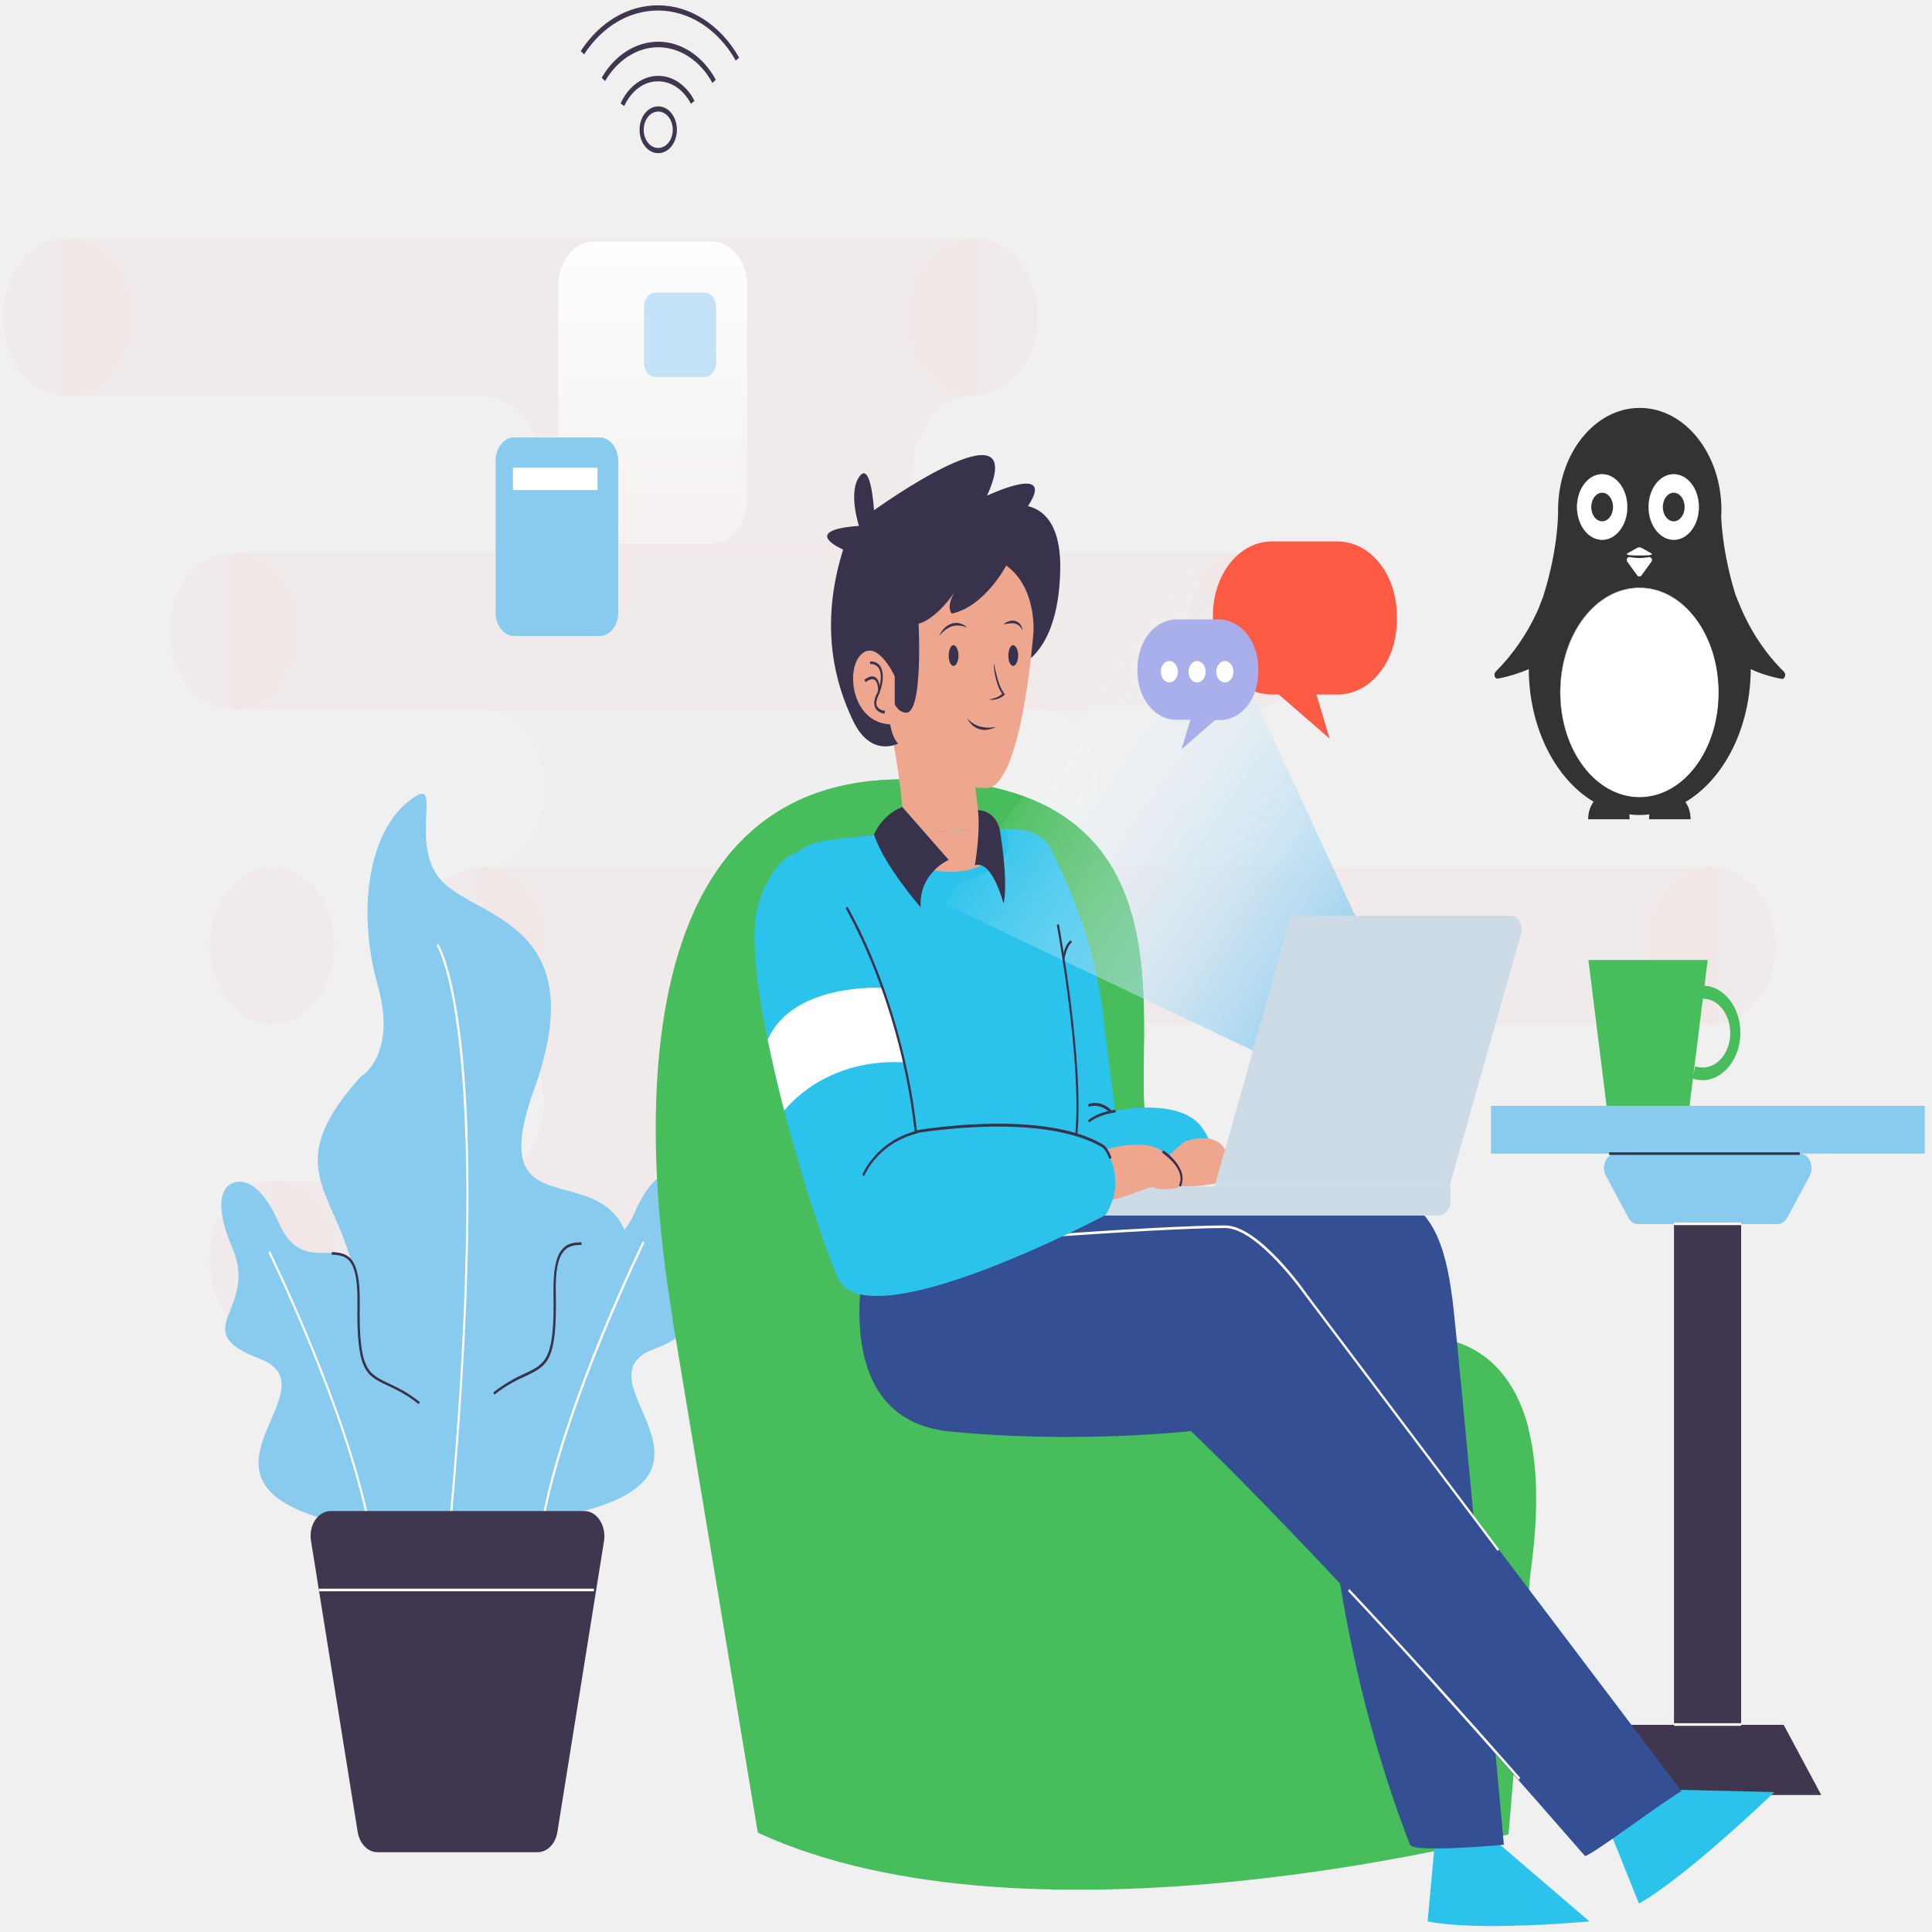
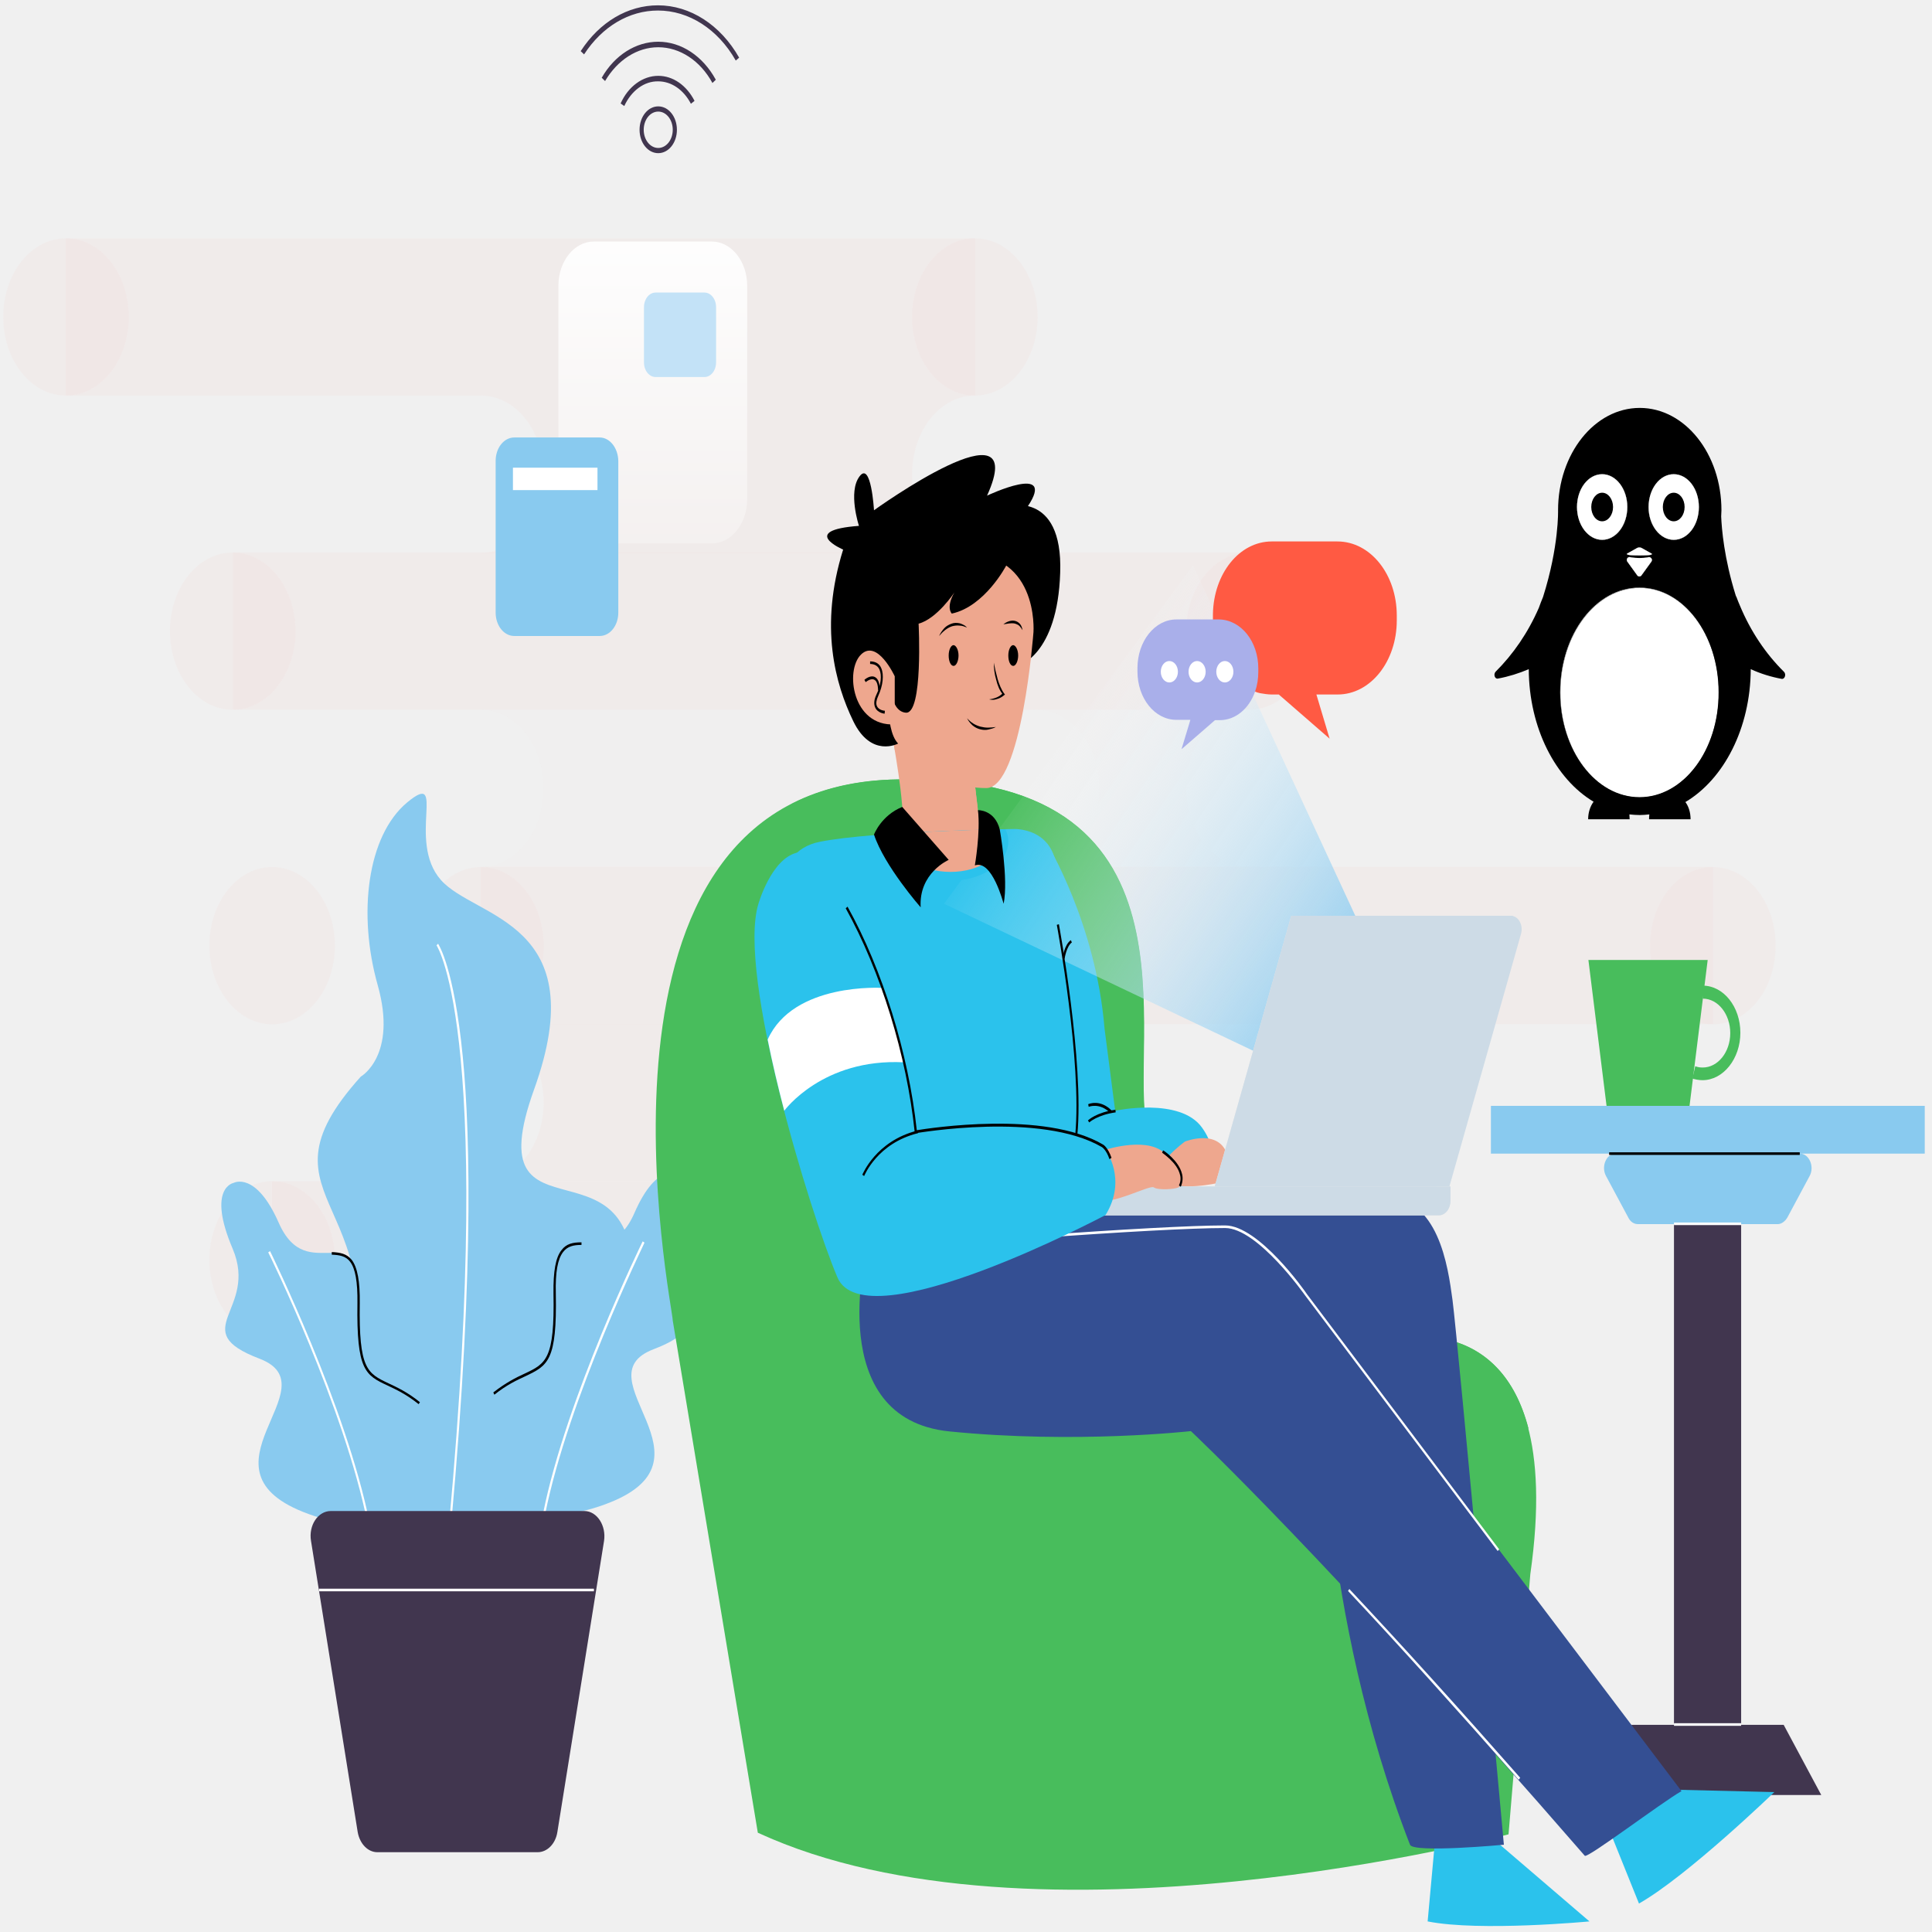
<svg xmlns="http://www.w3.org/2000/svg" width="301" height="301" viewBox="0 0 301 301" fill="none">
  <g clip-path="url(#clip0_2573_68324)">
    <g opacity="0.26">
      <path opacity="0.26" d="M10.251 61.641H151.896V37.14H10.251V61.641Z" fill="#F3A39B" />
      <path opacity="0.26" d="M142.104 49.379C142.104 42.595 146.468 37.128 151.881 37.128C157.295 37.128 161.659 42.595 161.659 49.379C161.659 56.162 157.295 61.629 151.881 61.629C146.468 61.629 142.104 56.162 142.104 49.379Z" fill="#F3A39B" />
      <path opacity="0.26" d="M84.695 73.879C84.695 67.096 80.332 61.629 74.918 61.629H151.882C146.468 61.629 142.105 67.096 142.105 73.879C142.105 80.663 146.468 86.13 151.882 86.13H74.918C80.291 86.13 84.695 80.612 84.695 73.879Z" fill="#F3A39B" />
      <path opacity="0.26" d="M36.274 110.573H194.605V86.071H36.274V110.573Z" fill="#F3A39B" />
      <path opacity="0.26" d="M184.809 98.329C184.809 91.546 189.173 86.079 194.586 86.079C200 86.079 204.363 91.546 204.363 98.329C204.363 105.113 200 110.58 194.586 110.58C189.173 110.58 184.809 105.113 184.809 98.329Z" fill="#F3A39B" />
      <path opacity="0.26" d="M26.479 98.329C26.479 91.546 30.842 86.079 36.255 86.079C41.669 86.079 46.032 91.546 46.032 98.329C46.032 105.113 41.669 110.58 36.255 110.58C30.842 110.58 26.479 105.113 26.479 98.329Z" fill="#F3A39B" />
      <path opacity="0.26" d="M74.917 159.553H266.862V135.053H74.917V159.553Z" fill="#F3A39B" />
      <path opacity="0.26" d="M257.085 147.333C257.085 140.55 261.449 135.082 266.862 135.082C272.276 135.082 276.639 140.55 276.639 147.333C276.639 154.117 272.276 159.583 266.862 159.583C261.449 159.583 257.085 154.066 257.085 147.333Z" fill="#F3A39B" />
      <path opacity="0.26" d="M65.141 147.333C65.141 140.55 69.504 135.082 74.918 135.082C80.332 135.082 84.695 140.55 84.695 147.333C84.695 154.117 80.332 159.583 74.918 159.583C69.504 159.583 65.141 154.066 65.141 147.333Z" fill="#F3A39B" />
      <path opacity="0.26" d="M32.619 147.333C32.619 140.55 36.983 135.082 42.396 135.082C47.81 135.082 52.173 140.55 52.173 147.333C52.173 154.117 47.81 159.583 42.396 159.583C36.983 159.583 32.619 154.066 32.619 147.333Z" fill="#F3A39B" />
      <g opacity="0.26">
        <path opacity="0.26" d="M171.275 122.83C171.275 116.047 166.911 110.58 161.498 110.58H194.586C189.173 110.58 184.809 116.047 184.809 122.83C184.809 129.614 189.173 135.081 194.586 135.081H161.498C166.871 135.081 171.275 129.614 171.275 122.83Z" fill="#F3A39B" />
        <path opacity="0.26" d="M84.695 122.83C84.695 116.047 80.332 110.58 74.918 110.58H161.497C156.084 110.58 151.72 116.047 151.72 122.83C151.72 129.614 156.084 135.081 161.497 135.081H74.918C80.291 135.081 84.695 129.614 84.695 122.83Z" fill="#F3A39B" />
      </g>
      <path opacity="0.26" d="M84.695 171.784C84.695 165.001 80.332 159.533 74.918 159.533H171.274C165.861 159.533 161.497 165.001 161.497 171.784C161.497 178.568 165.861 184.035 171.274 184.035H74.918C80.291 184.035 84.695 178.568 84.695 171.784Z" fill="#F3A39B" />
      <path opacity="0.26" d="M42.378 208.534H171.257V184.033H42.378V208.534Z" fill="#F3A39B" />
      <path opacity="0.26" d="M161.498 196.284C161.498 189.501 165.861 184.033 171.275 184.033C176.688 184.033 181.052 189.501 181.052 196.284C181.052 203.068 176.688 208.535 171.275 208.535C165.861 208.535 161.498 203.068 161.498 196.284Z" fill="#F3A39B" />
      <path opacity="0.26" d="M32.619 196.284C32.619 189.501 36.983 184.033 42.396 184.033C47.81 184.033 52.173 189.501 52.173 196.284C52.173 203.068 47.81 208.535 42.396 208.535C36.983 208.535 32.619 203.068 32.619 196.284Z" fill="#F3A39B" />
      <path opacity="0.26" d="M0.5 49.379C0.5 42.595 4.863 37.128 10.277 37.128C15.691 37.128 20.054 42.595 20.054 49.379C20.054 56.162 15.691 61.629 10.277 61.629C4.863 61.629 0.5 56.162 0.5 49.379Z" fill="#F3A39B" />
    </g>
    <path d="M92.491 84.661H110.914C113.944 84.661 116.409 81.573 116.409 77.776V44.517C116.409 40.721 113.944 37.633 110.914 37.633H92.491C89.462 37.633 86.997 40.721 86.997 44.517V77.725C86.997 81.573 89.462 84.661 92.491 84.661Z" fill="url(#paint0_linear_2573_68324)" />
    <path d="M93.421 68.157H80.13C78.513 68.157 77.221 69.777 77.221 71.802V95.442C77.221 97.467 78.513 99.087 80.13 99.087H93.421C95.037 99.087 96.33 97.467 96.33 95.442V71.802C96.29 69.777 94.997 68.157 93.421 68.157Z" fill="#89CAEF" />
    <path d="M79.914 76.357H93.085V72.864H79.914V76.357Z" fill="white" />
    <path d="M102.148 58.741H109.744C110.754 58.741 111.562 57.728 111.562 56.463V47.857C111.562 46.592 110.754 45.579 109.744 45.579H102.148C101.138 45.579 100.33 46.592 100.33 47.857V56.463C100.33 57.728 101.138 58.741 102.148 58.741Z" fill="#C3E2F7" />
    <path d="M102.551 23.863C100.935 23.863 99.642 22.243 99.642 20.218C99.642 18.193 100.935 16.573 102.551 16.573C104.167 16.573 105.46 18.193 105.46 20.218C105.46 22.243 104.167 23.863 102.551 23.863ZM102.551 17.383C101.299 17.383 100.289 18.649 100.289 20.218C100.289 21.787 101.299 23.053 102.551 23.053C103.803 23.053 104.813 21.787 104.813 20.218C104.813 18.649 103.803 17.383 102.551 17.383Z" fill="#41364F" />
    <path d="M97.259 16.522L96.693 16.117C97.865 13.485 100.127 11.815 102.551 11.815C104.854 11.815 106.955 13.283 108.207 15.712L107.642 16.168C106.511 13.991 104.612 12.675 102.551 12.675C100.369 12.624 98.35 14.143 97.259 16.522Z" fill="#41364F" />
    <path d="M110.995 12.929C109.096 9.436 105.905 7.361 102.552 7.361C99.279 7.361 96.209 9.335 94.269 12.625L93.744 12.119C95.764 8.576 99.077 6.5 102.552 6.5C106.147 6.5 109.5 8.727 111.52 12.423L110.995 12.929Z" fill="#41364F" />
    <path d="M114.631 9.436C111.843 4.526 107.318 1.64 102.51 1.64C98.026 1.64 93.824 4.121 90.996 8.474L90.471 7.968C93.421 3.412 97.824 0.83 102.51 0.83C107.52 0.83 112.247 3.867 115.156 8.98L114.631 9.436Z" fill="#41364F" />
    <path d="M56.213 167.732C56.213 167.732 61.95 164.493 58.839 153.457C55.728 142.421 57.182 130.222 63.444 125.008C69.747 119.793 63.323 131.031 68.697 137.106C74.07 143.18 92.655 143.535 83.2 169.757C73.747 196.03 101.421 174.364 98.31 202.965C95.2 231.517 87.968 245.286 73.343 245.336C58.718 245.336 47.89 237.895 53.183 220.481C63.647 186.362 38.073 187.88 56.213 167.732Z" fill="#89CAEF" />
    <path d="M69.545 245.286L69.222 245.235C77.544 162.012 68.131 147.433 68.01 147.281L68.252 147.028C68.333 147.18 70.716 150.673 72.09 164.543C73.343 177.3 73.908 201.65 69.545 245.286Z" fill="white" />
    <path d="M36.416 184.286C36.416 184.286 32.174 184.995 36.254 194.563C40.294 204.131 28.861 207.269 40.416 211.673C51.97 216.078 29.265 229.036 48.051 235.87C66.838 242.756 72.211 224.025 65.303 218.557C58.394 213.091 55.606 217.444 55.849 202.966C56.091 188.488 47.971 200.891 43.405 190.463C39.85 182.414 36.416 184.286 36.416 184.286Z" fill="#89CAEF" />
-     <path d="M65.222 218.761C63.323 217.242 61.707 216.483 60.414 215.875C56.94 214.255 55.526 213.547 55.687 203.018C55.728 199.727 55.364 197.651 54.556 196.588C53.869 195.677 52.9 195.525 51.688 195.475V195.069C52.98 195.121 54.031 195.323 54.798 196.285C55.687 197.449 56.091 199.626 56.051 203.018C55.889 213.294 57.222 213.951 60.535 215.521C61.828 216.129 63.485 216.888 65.424 218.457L65.222 218.761Z" fill="#38324C" />
+     <path d="M65.222 218.761C63.323 217.242 61.707 216.483 60.414 215.875C56.94 214.255 55.526 213.547 55.687 203.018C55.728 199.727 55.364 197.651 54.556 196.588C53.869 195.677 52.9 195.525 51.688 195.475V195.069C52.98 195.121 54.031 195.323 54.798 196.285C55.687 197.449 56.091 199.626 56.051 203.018C55.889 213.294 57.222 213.951 60.535 215.521C61.828 216.129 63.485 216.888 65.424 218.457L65.222 218.761Z" fill="black" />
    <path d="M57.262 237.338C53.667 219.266 41.91 195.321 41.789 195.119L42.072 194.917C42.193 195.17 53.95 219.114 57.586 237.288L57.262 237.338Z" fill="white" />
    <path d="M105.825 182.82C105.825 182.82 110.066 183.528 105.986 193.095C101.946 202.664 113.379 205.802 101.825 210.206C90.27 214.61 112.975 227.569 94.189 234.403C75.403 241.288 70.03 222.558 76.938 217.091C83.847 211.624 86.635 215.977 86.392 201.499C86.15 187.021 94.27 199.424 98.835 188.996C102.35 180.896 105.825 182.82 105.825 182.82Z" fill="#89CAEF" />
-     <path d="M77.019 217.291L76.857 216.938C78.797 215.419 80.412 214.608 81.746 214.001C85.058 212.432 86.432 211.774 86.23 201.497C86.19 198.106 86.553 195.929 87.482 194.765C88.25 193.753 89.26 193.55 90.594 193.55V193.955C89.381 193.955 88.412 194.157 87.725 195.069C86.876 196.182 86.513 198.207 86.594 201.497C86.796 212.078 85.341 212.736 81.867 214.406C80.534 215.014 78.918 215.773 77.019 217.291Z" fill="#38324C" />
+     <path d="M77.019 217.291L76.857 216.938C78.797 215.419 80.412 214.608 81.746 214.001C85.058 212.432 86.432 211.774 86.23 201.497C86.19 198.106 86.553 195.929 87.482 194.765C88.25 193.753 89.26 193.55 90.594 193.55V193.955C89.381 193.955 88.412 194.157 87.725 195.069C86.876 196.182 86.513 198.207 86.594 201.497C86.796 212.078 85.341 212.736 81.867 214.406C80.534 215.014 78.918 215.773 77.019 217.291Z" fill="black" />
    <path d="M84.937 235.871L84.614 235.77C88.25 217.647 100.007 193.652 100.128 193.399L100.41 193.602C100.33 193.855 88.573 217.799 84.937 235.871Z" fill="white" />
    <path d="M83.766 288.568H58.798C57.303 288.568 56.051 287.252 55.728 285.429L48.455 240.072C48.051 237.642 49.546 235.415 51.526 235.415H91.038C93.018 235.415 94.472 237.693 94.108 240.072L86.836 285.429C86.554 287.252 85.261 288.568 83.766 288.568Z" fill="#41364F" />
    <path d="M92.532 247.514H49.707V247.919H92.532V247.514Z" fill="white" />
    <path d="M299.87 172.29H232.279V179.731H299.87V172.29Z" fill="#89CAEF" />
    <path d="M276.961 190.716H255.185C254.579 190.716 254.014 190.361 253.69 189.703L250.216 183.223C249.408 181.755 250.256 179.73 251.711 179.73H280.436C281.85 179.73 282.739 181.755 281.931 183.223L278.456 189.703C278.092 190.31 277.527 190.716 276.961 190.716Z" fill="#89CAEF" />
    <path d="M277.891 268.725H254.216L248.358 279.659H283.749L277.891 268.725Z" fill="#41364F" />
    <path d="M271.265 190.715H260.802V268.724H271.265V190.715Z" fill="#41364F" />
    <path d="M271.265 190.463H260.802V190.867H271.265V190.463Z" fill="white" />
-     <path d="M280.396 179.527H250.701V179.933H280.396V179.527Z" fill="#38324C" />
+     <path d="M280.396 179.527H250.701V179.933H280.396V179.527Z" fill="black" />
    <path d="M271.265 268.472H260.802V268.877H271.265V268.472Z" fill="white" />
    <path d="M247.468 149.56L250.296 172.289H263.225L266.053 149.56H247.468Z" fill="#48BD5C" />
    <path d="M265.246 168.29C264.72 168.29 264.155 168.188 263.67 168.037L264.115 166.113C264.478 166.265 264.882 166.316 265.286 166.316C267.629 166.316 269.569 163.936 269.569 160.949C269.569 158.014 267.67 155.584 265.286 155.584V153.559C268.518 153.559 271.144 156.85 271.144 160.899C271.144 164.949 268.478 168.29 265.246 168.29Z" fill="#48BD5C" />
    <path d="M104.814 205.75C104.895 203.877 87.967 123.439 138.63 121.464C189.292 119.49 175.435 162.519 178.748 176.237C182.061 189.956 183.717 206.813 219.674 208.433C219.674 208.433 244.318 203.928 238.42 245.235L235.026 285.783C235.026 285.783 161.052 305.375 118.066 285.531L104.814 205.75Z" fill="#48BD5C" />
    <path d="M219.714 208.433C183.757 206.813 182.101 189.905 178.788 176.237C175.475 162.519 189.333 119.49 138.67 121.464C132.731 121.717 127.762 123.034 123.519 125.16C118.591 131.689 113.662 140.954 114.227 152.647C115.358 175.63 118.55 191.778 123.196 203.421C128.368 216.33 137.498 230.15 165.132 227.517C185.979 225.543 221.774 223.467 238.136 222.557C233.814 205.902 219.714 208.433 219.714 208.433Z" fill="#48BD5C" />
    <path d="M233.694 287.403L247.632 299.35C247.632 299.35 230.543 300.97 222.423 299.35L223.513 287.403H233.694Z" fill="#2BC2EC" />
    <path d="M259.55 278.797L276.437 279.202C276.437 279.202 262.862 292.313 255.348 296.565L251.025 285.833L259.55 278.797Z" fill="#2BC2EC" />
    <path d="M165.699 188.539C165.699 188.539 206.908 186.21 215.513 186.362C224.118 186.514 225.573 197.195 226.3 202.561C227.148 209.041 234.3 287.404 234.3 287.404C234.3 287.404 220.159 288.72 219.674 287.404C205.373 250.551 206.059 215.621 206.059 215.621C206.059 215.621 170.143 221.19 161.012 215.773C151.882 210.357 149.66 194.158 149.66 194.158C149.66 194.158 159.113 189.754 165.699 188.539Z" fill="#344F93" />
    <path d="M163.114 131.385C163.114 131.385 170.749 143.889 172.083 160.239L173.739 173.047C173.739 173.047 183.839 170.87 187.273 175.68C190.707 180.489 188.283 184.842 183.556 184.943L166.144 188.386L163.114 131.385Z" fill="#2BC2EC" />
-     <path d="M156.568 78.941C156.811 78.839 165.619 76.258 165.174 89.216C164.77 102.176 158.588 103.745 158.588 103.745L151.841 84.408L156.568 78.941Z" fill="#38324C" />
+     <path d="M156.568 78.941C156.811 78.839 165.619 76.258 165.174 89.216C164.77 102.176 158.588 103.745 158.588 103.745L151.841 84.408L156.568 78.941Z" fill="black" />
    <path d="M139.115 114.831C138.954 114.983 141.014 124.551 140.65 130.017C140.65 130.017 153.296 129.613 152.972 129.562C152.608 129.461 151.437 118.122 151.437 118.122C151.437 118.122 142.226 111.642 139.115 114.831Z" fill="#EEA78E" />
    <path d="M139.116 114.834C139.075 114.884 139.237 115.744 139.439 117.061C141.661 120.048 146.186 124.857 152.286 125.666C151.882 122.376 151.438 118.174 151.438 118.174C151.438 118.174 142.227 111.644 139.116 114.834Z" fill="#EEA78E" />
    <path d="M161.012 98.482C161.012 98.482 159.195 122.78 153.659 122.78C145.539 122.78 139.519 116.656 137.903 112.606C137.903 112.606 132.166 87.649 148.892 86.333C161.982 85.32 161.012 98.482 161.012 98.482Z" fill="#EEA78E" />
-     <path d="M156.771 88.104C156.771 88.104 153.458 94.482 148.287 95.596C148.287 95.596 147.317 94.684 148.69 92.306C148.69 92.306 145.984 96.405 143.115 97.165C143.115 97.165 143.842 111.238 141.136 111.035C138.428 110.833 138.59 105.264 138.59 105.264C138.59 105.264 137.621 113.465 139.923 115.844C139.923 115.844 135.722 118.123 132.934 112.352C130.146 106.581 127.601 97.621 131.359 85.623C131.359 85.623 124.369 82.636 133.823 81.928C133.823 81.928 132.085 76.663 133.904 74.233C135.722 71.753 136.166 79.498 136.166 79.498C136.166 79.498 160.77 61.78 153.781 77.22C153.781 77.22 164.689 72.056 160.124 78.89L156.771 88.104Z" fill="#38324C" />
+     <path d="M156.771 88.104C156.771 88.104 153.458 94.482 148.287 95.596C148.287 95.596 147.317 94.684 148.69 92.306C148.69 92.306 145.984 96.405 143.115 97.165C143.115 97.165 143.842 111.238 141.136 111.035C138.428 110.833 138.59 105.264 138.59 105.264C138.59 105.264 137.621 113.465 139.923 115.844C139.923 115.844 135.722 118.123 132.934 112.352C130.146 106.581 127.601 97.621 131.359 85.623C131.359 85.623 124.369 82.636 133.823 81.928C133.823 81.928 132.085 76.663 133.904 74.233C135.722 71.753 136.166 79.498 136.166 79.498C136.166 79.498 160.77 61.78 153.781 77.22C153.781 77.22 164.689 72.056 160.124 78.89L156.771 88.104Z" fill="black" />
    <path d="M139.398 105.366C139.398 105.366 136.691 99.493 134.146 101.973C131.601 104.454 132.812 113.212 139.398 112.857V105.366Z" fill="#EEA78E" />
-     <path d="M146.306 99.089C146.508 98.633 146.791 98.228 147.114 97.873C147.438 97.52 147.841 97.317 148.245 97.165C148.649 97.013 149.094 97.013 149.538 97.114C149.74 97.165 149.942 97.266 150.144 97.367C150.346 97.468 150.508 97.621 150.669 97.772C150.265 97.621 149.902 97.468 149.498 97.468C149.094 97.418 148.73 97.468 148.326 97.57C147.559 97.823 146.912 98.38 146.306 99.089Z" fill="#38324C" />
-     <path d="M156.326 97.267C156.568 97.064 156.851 96.912 157.133 96.811C157.416 96.71 157.74 96.66 158.022 96.71C158.346 96.761 158.629 96.912 158.871 97.166C159.113 97.419 159.235 97.773 159.315 98.178C159.113 97.874 158.952 97.621 158.709 97.419C158.467 97.267 158.225 97.166 157.942 97.115C157.497 97.064 156.932 97.166 156.326 97.267Z" fill="#38324C" />
-     <path d="M149.336 102.127C149.336 102.988 148.973 103.747 148.569 103.747C148.125 103.747 147.801 103.038 147.801 102.127C147.801 101.216 148.165 100.507 148.569 100.507C148.973 100.557 149.336 101.267 149.336 102.127Z" fill="#38324C" />
-     <path d="M158.628 102.127C158.628 102.988 158.264 103.747 157.86 103.747C157.416 103.747 157.093 103.038 157.093 102.127C157.093 101.216 157.457 100.507 157.86 100.507C158.264 100.557 158.628 101.267 158.628 102.127Z" fill="#38324C" />
-     <path d="M154.832 103.24C154.993 104.101 155.195 104.962 155.437 105.822C155.679 106.632 156.003 107.442 156.447 108.049L156.568 108.202L156.447 108.303C156.084 108.607 155.72 108.809 155.316 108.91C154.912 109.062 154.508 109.062 154.104 108.961C154.508 108.91 154.912 108.809 155.276 108.657C155.639 108.505 156.003 108.252 156.286 107.948V108.252C155.72 107.594 155.397 106.733 155.195 105.873C154.953 105.063 154.832 104.152 154.832 103.24Z" fill="#38324C" />
-     <path d="M150.67 111.896C151.276 112.605 152.003 113.01 152.771 113.212C153.175 113.313 153.538 113.364 153.942 113.364C154.346 113.364 154.75 113.313 155.154 113.263C154.953 113.364 154.75 113.466 154.548 113.516C154.346 113.567 154.144 113.617 153.942 113.668C153.538 113.769 153.094 113.718 152.69 113.617C152.286 113.516 151.882 113.313 151.518 113.01C151.195 112.706 150.872 112.352 150.67 111.896Z" fill="#38324C" />
+     <path d="M146.306 99.089C146.508 98.633 146.791 98.228 147.114 97.873C147.438 97.52 147.841 97.317 148.245 97.165C148.649 97.013 149.094 97.013 149.538 97.114C149.74 97.165 149.942 97.266 150.144 97.367C150.346 97.468 150.508 97.621 150.669 97.772C150.265 97.621 149.902 97.468 149.498 97.468C149.094 97.418 148.73 97.468 148.326 97.57C147.559 97.823 146.912 98.38 146.306 99.089Z" fill="black" />
+     <path d="M156.326 97.267C156.568 97.064 156.851 96.912 157.133 96.811C157.416 96.71 157.74 96.66 158.022 96.71C158.346 96.761 158.629 96.912 158.871 97.166C159.113 97.419 159.235 97.773 159.315 98.178C159.113 97.874 158.952 97.621 158.709 97.419C158.467 97.267 158.225 97.166 157.942 97.115C157.497 97.064 156.932 97.166 156.326 97.267Z" fill="black" />
+     <path d="M149.336 102.127C149.336 102.988 148.973 103.747 148.569 103.747C148.125 103.747 147.801 103.038 147.801 102.127C147.801 101.216 148.165 100.507 148.569 100.507C148.973 100.557 149.336 101.267 149.336 102.127Z" fill="black" />
+     <path d="M158.628 102.127C158.628 102.988 158.264 103.747 157.86 103.747C157.416 103.747 157.093 103.038 157.093 102.127C157.093 101.216 157.457 100.507 157.86 100.507C158.264 100.557 158.628 101.267 158.628 102.127Z" fill="black" />
+     <path d="M154.832 103.24C154.993 104.101 155.195 104.962 155.437 105.822C155.679 106.632 156.003 107.442 156.447 108.049L156.568 108.202L156.447 108.303C156.084 108.607 155.72 108.809 155.316 108.91C154.912 109.062 154.508 109.062 154.104 108.961C154.508 108.91 154.912 108.809 155.276 108.657C155.639 108.505 156.003 108.252 156.286 107.948V108.252C155.72 107.594 155.397 106.733 155.195 105.873C154.953 105.063 154.832 104.152 154.832 103.24Z" fill="black" />
+     <path d="M150.67 111.896C151.276 112.605 152.003 113.01 152.771 113.212C153.175 113.313 153.538 113.364 153.942 113.364C154.346 113.364 154.75 113.313 155.154 113.263C154.953 113.364 154.75 113.466 154.548 113.516C154.346 113.567 154.144 113.617 153.942 113.668C153.538 113.769 153.094 113.718 152.69 113.617C152.286 113.516 151.882 113.313 151.518 113.01C151.195 112.706 150.872 112.352 150.67 111.896Z" fill="black" />
    <path d="M121.905 143.889C121.905 143.889 119.279 132.752 127.803 131.132C136.328 129.462 157.861 129.158 157.861 129.158C157.861 129.158 164.689 128.753 164.689 136.498C164.689 144.244 166.184 188.386 166.184 188.386C166.184 188.386 150.71 196.991 134.994 194.258L121.905 143.889Z" fill="#2BC2EC" />
    <path d="M135.035 194.764C135.035 194.764 128.207 221.037 147.923 223.011C167.638 224.986 185.536 222.961 185.536 222.961C185.536 222.961 206.423 242.501 246.905 289.124C247.309 289.58 258.864 280.822 261.974 279.05L203.514 201.751C203.514 201.751 196.121 191.119 190.869 191.119C184.93 191.119 172.648 189.601 161.457 190.411C147.519 191.423 135.035 194.764 135.035 194.764Z" fill="#344F93" />
    <path d="M233.33 241.642L203.392 201.903C203.312 201.802 195.959 191.323 190.868 191.323C185.697 191.323 174.707 191.93 161.456 192.892V192.487C174.707 191.525 185.737 190.918 190.868 190.918C196.12 190.918 203.352 201.194 203.635 201.649L233.572 241.388L233.33 241.642Z" fill="white" />
    <path d="M236.602 277.278C227.068 266.446 218.139 256.524 210.019 247.867L210.22 247.563C218.341 256.219 227.31 266.141 236.845 276.975L236.602 277.278Z" fill="white" />
    <path d="M136.449 184.033L135.843 183.779C135.924 183.526 137.58 177.35 142.63 175.933L142.792 176.743C138.065 178.06 136.489 183.982 136.449 184.033Z" fill="black" />
    <path d="M184.607 177.856C184.607 177.856 178.789 182.058 181.173 183.88C183.557 185.753 189.859 184.285 189.859 184.285C189.859 184.285 192.404 183.93 191.273 180.083C189.98 175.68 184.607 177.856 184.607 177.856Z" fill="#EEA78E" />
    <path d="M220.805 163.531L185.858 88.054L147.074 140.802L212.765 172.037L220.805 163.531Z" fill="url(#paint1_linear_2573_68324)" />
    <path d="M223.716 184.844H189.253L201.172 142.676H235.674L223.716 184.844Z" fill="#E6E6E6" />
    <path d="M223.716 184.844H189.253L201.172 142.676H235.674L223.716 184.844Z" fill="#CDDBE6" />
    <path d="M235.391 142.676H203.272L191.313 184.844H225.816L236.966 145.51C237.37 144.144 236.562 142.676 235.391 142.676Z" fill="#CDDBE6" />
    <path d="M171.76 184.844V189.349H224.16C225.17 189.349 225.978 188.336 225.978 187.071V184.844H171.76Z" fill="#E6E6E6" />
    <path d="M171.76 184.844V189.349H224.16C225.17 189.349 225.978 188.336 225.978 187.071V184.844H171.76Z" fill="#CDDBE6" />
    <path d="M172.245 179.123C172.245 179.123 179.396 176.795 181.86 180.136C184.325 183.477 184.204 184.692 183.597 184.995C182.991 185.299 180.406 185.451 179.759 184.995C179.153 184.54 173.335 187.78 170.871 187.02C168.406 186.211 172.245 179.123 172.245 179.123Z" fill="#EEA78E" />
    <path d="M118.147 140.851C118.147 140.851 120.126 133.866 124.126 132.853C128.126 131.891 140.206 152.849 142.67 176.338C142.67 176.338 163.719 172.794 172.244 179.122C172.244 179.122 175.678 183.728 172.244 189.296C172.244 189.296 134.792 209.191 130.469 199.016C126.147 188.841 114.834 151.786 118.147 140.851Z" fill="#2BC2EC" />
    <path d="M140.853 165.506C139.923 161.406 138.752 157.508 137.499 153.914C137.499 153.914 123.602 153.003 119.601 161.963C120.329 165.608 121.218 169.354 122.187 173.049C122.187 173.049 128.126 164.848 140.853 165.506Z" fill="white" />
-     <path d="M172.849 180.59C172.364 179.122 171.678 178.717 171.678 178.717C162.143 173.149 142.872 176.54 142.71 176.54L142.548 176.591L142.508 176.389C141.256 164.391 137.215 151.33 131.761 141.51L132.045 141.257C137.499 151.078 141.538 164.087 142.832 176.085C144.73 175.781 162.708 172.946 171.839 178.313C171.879 178.313 172.607 178.767 173.173 180.387L172.849 180.59Z" fill="#38324C" />
+     <path d="M172.849 180.59C172.364 179.122 171.678 178.717 171.678 178.717C162.143 173.149 142.872 176.54 142.71 176.54L142.548 176.591L142.508 176.389C141.256 164.391 137.215 151.33 131.761 141.51L132.045 141.257C137.499 151.078 141.538 164.087 142.832 176.085C144.73 175.781 162.708 172.946 171.839 178.313C171.879 178.313 172.607 178.767 173.173 180.387L172.849 180.59Z" fill="black" />
    <path d="M157.094 131.082C157.094 130.424 156.932 129.816 156.65 129.209C153.781 129.26 146.307 129.463 139.277 129.918C139.156 130.323 139.116 130.677 139.116 131.082C139.116 134.474 143.156 137.208 148.125 137.208C153.054 137.208 157.094 134.423 157.094 131.082Z" fill="#2BC2EC" />
    <path d="M148.084 135.841C152.77 135.841 156.002 133.31 156.002 131.082C156.002 130.475 155.76 129.816 155.316 129.209C152.083 129.26 146.225 129.463 140.488 129.816C140.286 130.221 140.165 130.677 140.165 131.082C140.165 133.31 143.438 135.841 148.084 135.841Z" fill="#EEA78E" />
-     <path d="M147.802 133.968C147.802 133.968 143.115 135.993 143.438 141.359C143.438 141.359 137.782 134.93 136.166 130.02C136.166 130.02 137.297 127.033 140.57 125.717L147.802 133.968Z" fill="#38324C" />
-     <path d="M151.881 134.827C151.881 134.827 152.77 129.714 152.366 126.221C152.366 126.221 154.951 126.12 155.759 129.208C155.759 129.208 157.133 136.953 156.365 140.8C156.325 140.75 154.588 133.865 151.881 134.827Z" fill="#38324C" />
-     <path d="M137.823 111.189C137.783 111.189 136.692 111.087 136.328 110.176C136.126 109.67 136.166 109.011 136.53 108.252C137.258 106.733 137.419 105.215 137.015 104.303C136.773 103.747 136.248 103.443 135.561 103.443V103.038C136.611 103.038 137.096 103.595 137.298 104.101C137.743 105.114 137.581 106.784 136.813 108.454C136.53 109.062 136.449 109.619 136.611 109.973C136.894 110.682 137.823 110.733 137.864 110.733L137.823 111.189Z" fill="#38324C" />
-     <path d="M136.813 107.542C136.772 106.682 136.61 106.125 136.247 105.922C135.681 105.568 134.873 106.277 134.873 106.277L134.671 105.922C134.711 105.872 135.641 105.062 136.368 105.517C136.813 105.771 137.055 106.429 137.095 107.492L136.813 107.542Z" fill="#38324C" />
-     <path d="M167.84 176.895L167.517 176.844C168.607 165.505 164.689 144.294 164.648 144.091L164.972 143.99C165.012 144.244 168.931 165.505 167.84 176.895Z" fill="#38324C" />
-     <path d="M169.699 174.87L169.497 174.566C169.537 174.515 170.83 173.301 173.78 172.896L173.82 173.301C170.952 173.706 169.699 174.87 169.699 174.87Z" fill="#38324C" />
-     <path d="M172.93 173.351C171.273 171.731 169.617 172.44 169.617 172.44L169.537 172.035C169.617 171.984 171.395 171.225 173.172 172.997L172.93 173.351Z" fill="#38324C" />
-     <path d="M134.63 183.223L134.347 183.02C134.388 182.97 136.449 177.756 142.953 176.136L143.034 176.541C136.65 178.11 134.671 183.173 134.63 183.223Z" fill="#38324C" />
-     <path d="M165.861 149.358L165.538 149.307C165.538 149.205 165.821 147.181 166.831 146.472L166.992 146.826C166.144 147.434 165.861 149.358 165.861 149.358Z" fill="#38324C" />
-     <path d="M183.96 184.893L183.677 184.691C183.92 184.185 184.001 183.577 183.839 183.02C183.395 181.097 181.051 179.629 181.051 179.578L181.213 179.224C181.334 179.274 183.677 180.843 184.162 182.919C184.324 183.577 184.243 184.236 183.96 184.893Z" fill="#38324C" />
+     <path d="M147.802 133.968C147.802 133.968 143.115 135.993 143.438 141.359C143.438 141.359 137.782 134.93 136.166 130.02C136.166 130.02 137.297 127.033 140.57 125.717L147.802 133.968Z" fill="black" />
+     <path d="M151.881 134.827C151.881 134.827 152.77 129.714 152.366 126.221C152.366 126.221 154.951 126.12 155.759 129.208C155.759 129.208 157.133 136.953 156.365 140.8C156.325 140.75 154.588 133.865 151.881 134.827Z" fill="black" />
+     <path d="M137.823 111.189C137.783 111.189 136.692 111.087 136.328 110.176C136.126 109.67 136.166 109.011 136.53 108.252C137.258 106.733 137.419 105.215 137.015 104.303C136.773 103.747 136.248 103.443 135.561 103.443V103.038C136.611 103.038 137.096 103.595 137.298 104.101C137.743 105.114 137.581 106.784 136.813 108.454C136.53 109.062 136.449 109.619 136.611 109.973C136.894 110.682 137.823 110.733 137.864 110.733L137.823 111.189Z" fill="black" />
+     <path d="M136.813 107.542C136.772 106.682 136.61 106.125 136.247 105.922C135.681 105.568 134.873 106.277 134.873 106.277L134.671 105.922C134.711 105.872 135.641 105.062 136.368 105.517C136.813 105.771 137.055 106.429 137.095 107.492L136.813 107.542Z" fill="black" />
+     <path d="M167.84 176.895L167.517 176.844C168.607 165.505 164.689 144.294 164.648 144.091L164.972 143.99C165.012 144.244 168.931 165.505 167.84 176.895Z" fill="black" />
+     <path d="M169.699 174.87L169.497 174.566C169.537 174.515 170.83 173.301 173.78 172.896L173.82 173.301C170.952 173.706 169.699 174.87 169.699 174.87Z" fill="black" />
+     <path d="M172.93 173.351C171.273 171.731 169.617 172.44 169.617 172.44L169.537 172.035C169.617 171.984 171.395 171.225 173.172 172.997L172.93 173.351Z" fill="black" />
+     <path d="M134.63 183.223L134.347 183.02C134.388 182.97 136.449 177.756 142.953 176.136L143.034 176.541C136.65 178.11 134.671 183.173 134.63 183.223Z" fill="black" />
+     <path d="M165.861 149.358L165.538 149.307C165.538 149.205 165.821 147.181 166.831 146.472L166.992 146.826C166.144 147.434 165.861 149.358 165.861 149.358Z" fill="black" />
+     <path d="M183.96 184.893L183.677 184.691C183.92 184.185 184.001 183.577 183.839 183.02C183.395 181.097 181.051 179.629 181.051 179.578L181.213 179.224C181.334 179.274 183.677 180.843 184.162 182.919C184.324 183.577 184.243 184.236 183.96 184.893Z" fill="black" />
    <path d="M217.614 95.898V96.658C217.614 103.036 213.533 108.2 208.403 108.2H205.09L207.15 115.084L199.232 108.2H198.141C197.535 108.2 196.929 108.099 196.323 107.997C196.04 107.946 195.757 107.845 195.514 107.744C191.717 106.327 188.97 101.923 188.97 96.709V95.949C188.97 95.848 188.97 95.747 188.97 95.646C189.091 89.368 193.09 84.356 198.141 84.356H208.362C213.533 84.356 217.614 89.52 217.614 95.898Z" fill="#FF5A43" />
    <path d="M196.04 104.151V104.658C196.04 105.721 195.878 106.784 195.555 107.695C194.625 110.378 192.525 112.2 190.02 112.2H189.292L184.162 116.655L184.081 116.706L185.293 112.706L185.454 112.149H183.273C179.92 112.149 177.212 108.809 177.212 104.607V104.101C177.212 99.899 179.92 96.508 183.273 96.508H189.979C193.373 96.609 196.04 99.95 196.04 104.151Z" fill="#A9AFEA" />
    <path d="M182.182 106.327C182.918 106.327 183.515 105.58 183.515 104.657C183.515 103.734 182.918 102.986 182.182 102.986C181.445 102.986 180.848 103.734 180.848 104.657C180.848 105.58 181.445 106.327 182.182 106.327Z" fill="white" />
    <path d="M186.505 106.327C187.242 106.327 187.839 105.58 187.839 104.657C187.839 103.734 187.242 102.986 186.505 102.986C185.769 102.986 185.172 103.734 185.172 104.657C185.172 105.58 185.769 106.327 186.505 106.327Z" fill="white" />
    <path d="M190.828 106.327C191.564 106.327 192.161 105.58 192.161 104.657C192.161 103.734 191.564 102.986 190.828 102.986C190.092 102.986 189.494 103.734 189.494 104.657C189.494 105.58 190.092 106.327 190.828 106.327Z" fill="white" />
-     <path d="M249.61 84.104C251.774 84.104 253.529 81.816 253.529 78.992C253.529 76.168 251.774 73.879 249.61 73.879C247.446 73.879 245.691 76.168 245.691 78.992C245.691 81.816 247.446 84.104 249.61 84.104Z" fill="#333333" />
-     <path d="M256.922 86.483C256.922 86.483 256.559 86.534 255.428 86.534C254.297 86.534 253.893 86.483 253.893 86.483C253.57 86.432 253.327 86.331 253.529 86.229L255.065 85.369C255.226 85.267 255.59 85.267 255.751 85.369L257.286 86.229C257.489 86.331 257.286 86.432 256.922 86.483Z" fill="#333333" />
-     <path d="M257.287 87.495L255.751 89.621C255.59 89.874 255.226 89.874 255.065 89.621L253.53 87.495C253.328 87.191 253.53 86.786 253.893 86.786C253.893 86.786 254.378 86.938 255.429 86.938C256.479 86.938 256.923 86.786 256.923 86.786C257.287 86.837 257.489 87.191 257.287 87.495Z" fill="#333333" />
-     <path d="M264.68 78.992C264.68 81.826 262.943 84.104 260.761 84.104C258.62 84.104 256.843 81.826 256.843 78.992C256.843 76.157 258.58 73.879 260.761 73.879C262.943 73.879 264.68 76.157 264.68 78.992Z" fill="#333333" />
-     <path d="M267.791 107.897C267.791 116.908 262.257 124.248 255.469 124.248C248.642 124.248 243.106 116.958 243.106 107.897C243.106 98.886 248.642 91.597 255.469 91.597C262.257 91.597 267.791 98.886 267.791 107.897Z" fill="#333333" />
+     <path d="M249.61 84.104C251.774 84.104 253.529 81.816 253.529 78.992C253.529 76.168 251.774 73.879 249.61 73.879C247.446 73.879 245.691 76.168 245.691 78.992C245.691 81.816 247.446 84.104 249.61 84.104Z" fill="black" />
+     <path d="M256.922 86.483C256.922 86.483 256.559 86.534 255.428 86.534C254.297 86.534 253.893 86.483 253.893 86.483C253.57 86.432 253.327 86.331 253.529 86.229L255.065 85.369C255.226 85.267 255.59 85.267 255.751 85.369L257.286 86.229C257.489 86.331 257.286 86.432 256.922 86.483Z" fill="black" />
+     <path d="M257.287 87.495L255.751 89.621C255.59 89.874 255.226 89.874 255.065 89.621L253.53 87.495C253.328 87.191 253.53 86.786 253.893 86.786C253.893 86.786 254.378 86.938 255.429 86.938C256.479 86.938 256.923 86.786 256.923 86.786C257.287 86.837 257.489 87.191 257.287 87.495Z" fill="black" />
+     <path d="M264.68 78.992C264.68 81.826 262.943 84.104 260.761 84.104C258.62 84.104 256.843 81.826 256.843 78.992C256.843 76.157 258.58 73.879 260.761 73.879C262.943 73.879 264.68 76.157 264.68 78.992Z" fill="black" />
+     <path d="M267.791 107.897C267.791 116.908 262.257 124.248 255.469 124.248C248.642 124.248 243.106 116.958 243.106 107.897C243.106 98.886 248.642 91.597 255.469 91.597C262.257 91.597 267.791 98.886 267.791 107.897Z" fill="black" />
    <path d="M267.791 107.897C267.791 116.908 262.257 124.248 255.469 124.248C248.642 124.248 243.106 116.958 243.106 107.897C243.106 98.886 248.642 91.597 255.469 91.597C262.257 91.597 267.791 98.886 267.791 107.897Z" fill="white" />
-     <path d="M277.932 104.657C275.104 101.873 272.72 98.33 271.064 94.33C270.862 93.874 270.7 93.469 270.538 93.014L270.498 92.963C270.458 92.912 270.458 92.811 270.417 92.761C268.599 86.939 268.235 82.383 268.155 80.46C268.155 80.156 268.195 79.802 268.195 79.498C268.195 70.689 262.499 63.552 255.469 63.552C248.439 63.552 242.743 70.689 242.743 79.498C242.743 79.498 242.904 85.117 240.399 93.014C240.157 93.57 239.955 94.128 239.753 94.685C238.056 98.582 235.753 101.923 233.006 104.657C232.642 105.062 232.885 105.821 233.37 105.72C235.026 105.416 236.642 104.91 238.177 104.252C238.218 113.414 242.338 121.362 248.277 124.906C247.752 125.615 247.429 126.576 247.429 127.639H253.893C253.893 127.386 253.853 127.133 253.853 126.88C254.378 126.931 254.903 126.981 255.469 126.981C255.954 126.981 256.479 126.931 256.964 126.88C256.923 127.133 256.923 127.386 256.923 127.639H263.387C263.387 126.627 263.105 125.665 262.58 124.956C268.559 121.413 272.72 113.465 272.761 104.252C274.296 104.961 275.952 105.467 277.608 105.771C278.053 105.821 278.336 105.062 277.932 104.657ZM260.761 73.879C262.902 73.879 264.68 76.157 264.68 78.992C264.68 81.826 262.943 84.104 260.761 84.104C258.62 84.104 256.843 81.826 256.843 78.992C256.883 76.157 258.62 73.879 260.761 73.879ZM255.065 85.37C255.227 85.269 255.59 85.269 255.752 85.37L257.287 86.23C257.489 86.332 257.287 86.484 256.923 86.484C256.923 86.484 256.559 86.534 255.428 86.534C254.297 86.534 253.893 86.484 253.893 86.484C253.57 86.433 253.328 86.332 253.53 86.23L255.065 85.37ZM257.287 87.496L255.752 89.622C255.59 89.875 255.227 89.875 255.065 89.622L253.53 87.496C253.328 87.192 253.53 86.788 253.893 86.788C253.893 86.788 254.378 86.939 255.428 86.939C256.479 86.939 256.923 86.788 256.923 86.788C257.287 86.838 257.489 87.192 257.287 87.496ZM249.611 73.879C251.752 73.879 253.53 76.157 253.53 78.992C253.53 81.826 251.793 84.104 249.611 84.104C247.47 84.104 245.692 81.826 245.692 78.992C245.692 76.157 247.429 73.879 249.611 73.879ZM255.428 124.197C248.601 124.197 243.066 116.908 243.066 107.846C243.066 98.836 248.601 91.546 255.428 91.546C262.256 91.546 267.751 98.836 267.751 107.846C267.791 116.908 262.256 124.197 255.428 124.197Z" fill="#333333" />
+     <path d="M277.932 104.657C275.104 101.873 272.72 98.33 271.064 94.33C270.862 93.874 270.7 93.469 270.538 93.014L270.498 92.963C270.458 92.912 270.458 92.811 270.417 92.761C268.599 86.939 268.235 82.383 268.155 80.46C268.155 80.156 268.195 79.802 268.195 79.498C268.195 70.689 262.499 63.552 255.469 63.552C248.439 63.552 242.743 70.689 242.743 79.498C242.743 79.498 242.904 85.117 240.399 93.014C240.157 93.57 239.955 94.128 239.753 94.685C238.056 98.582 235.753 101.923 233.006 104.657C232.642 105.062 232.885 105.821 233.37 105.72C235.026 105.416 236.642 104.91 238.177 104.252C238.218 113.414 242.338 121.362 248.277 124.906C247.752 125.615 247.429 126.576 247.429 127.639H253.893C253.893 127.386 253.853 127.133 253.853 126.88C254.378 126.931 254.903 126.981 255.469 126.981C255.954 126.981 256.479 126.931 256.964 126.88C256.923 127.133 256.923 127.386 256.923 127.639H263.387C263.387 126.627 263.105 125.665 262.58 124.956C268.559 121.413 272.72 113.465 272.761 104.252C274.296 104.961 275.952 105.467 277.608 105.771C278.053 105.821 278.336 105.062 277.932 104.657ZM260.761 73.879C262.902 73.879 264.68 76.157 264.68 78.992C264.68 81.826 262.943 84.104 260.761 84.104C258.62 84.104 256.843 81.826 256.843 78.992C256.883 76.157 258.62 73.879 260.761 73.879ZM255.065 85.37C255.227 85.269 255.59 85.269 255.752 85.37L257.287 86.23C257.489 86.332 257.287 86.484 256.923 86.484C256.923 86.484 256.559 86.534 255.428 86.534C254.297 86.534 253.893 86.484 253.893 86.484C253.57 86.433 253.328 86.332 253.53 86.23L255.065 85.37ZM257.287 87.496L255.752 89.622C255.59 89.875 255.227 89.875 255.065 89.622L253.53 87.496C253.328 87.192 253.53 86.788 253.893 86.788C253.893 86.788 254.378 86.939 255.428 86.939C256.479 86.939 256.923 86.788 256.923 86.788C257.287 86.838 257.489 87.192 257.287 87.496ZM249.611 73.879C251.752 73.879 253.53 76.157 253.53 78.992C253.53 81.826 251.793 84.104 249.611 84.104C247.47 84.104 245.692 81.826 245.692 78.992C245.692 76.157 247.429 73.879 249.611 73.879ZM255.428 124.197C248.601 124.197 243.066 116.908 243.066 107.846C243.066 98.836 248.601 91.546 255.428 91.546C262.256 91.546 267.751 98.836 267.751 107.846C267.791 116.908 262.256 124.197 255.428 124.197Z" fill="black" />
    <path d="M264.68 78.992C264.68 81.826 262.943 84.104 260.761 84.104C258.62 84.104 256.843 81.826 256.843 78.992C256.843 76.157 258.58 73.879 260.761 73.879C262.943 73.879 264.68 76.157 264.68 78.992Z" fill="white" />
-     <path d="M260.761 81.218C261.698 81.218 262.458 80.221 262.458 78.991C262.458 77.761 261.698 76.764 260.761 76.764C259.824 76.764 259.064 77.761 259.064 78.991C259.064 80.221 259.824 81.218 260.761 81.218Z" fill="#333333" />
+     <path d="M260.761 81.218C261.698 81.218 262.458 80.221 262.458 78.991C262.458 77.761 261.698 76.764 260.761 76.764C259.824 76.764 259.064 77.761 259.064 78.991C259.064 80.221 259.824 81.218 260.761 81.218Z" fill="black" />
    <path d="M249.61 84.104C251.774 84.104 253.529 81.816 253.529 78.992C253.529 76.168 251.774 73.879 249.61 73.879C247.446 73.879 245.691 76.168 245.691 78.992C245.691 81.816 247.446 84.104 249.61 84.104Z" fill="white" />
-     <path d="M249.611 81.218C250.548 81.218 251.308 80.221 251.308 78.991C251.308 77.761 250.548 76.764 249.611 76.764C248.674 76.764 247.914 77.761 247.914 78.991C247.914 80.221 248.674 81.218 249.611 81.218Z" fill="#333333" />
+     <path d="M249.611 81.218C250.548 81.218 251.308 80.221 251.308 78.991C251.308 77.761 250.548 76.764 249.611 76.764C248.674 76.764 247.914 77.761 247.914 78.991C247.914 80.221 248.674 81.218 249.611 81.218Z" fill="black" />
    <path d="M256.922 86.483C256.922 86.483 256.559 86.534 255.428 86.534C254.297 86.534 253.893 86.483 253.893 86.483C253.57 86.432 253.327 86.331 253.529 86.229L255.065 85.369C255.226 85.267 255.59 85.267 255.751 85.369L257.286 86.229C257.489 86.331 257.286 86.432 256.922 86.483Z" fill="white" />
    <path d="M257.287 87.495L255.751 89.621C255.59 89.874 255.226 89.874 255.065 89.621L253.53 87.495C253.328 87.191 253.53 86.786 253.893 86.786C253.893 86.786 254.378 86.938 255.429 86.938C256.479 86.938 256.923 86.786 256.923 86.786C257.287 86.837 257.489 87.191 257.287 87.495Z" fill="white" />
  </g>
  <defs>
    <linearGradient id="paint0_linear_2573_68324" x1="101.7" y1="32.411" x2="101.7" y2="104.919" gradientUnits="userSpaceOnUse">
      <stop stop-color="white" />
      <stop offset="1" stop-color="white" stop-opacity="0" />
    </linearGradient>
    <linearGradient id="paint1_linear_2573_68324" x1="209.543" y1="160.209" x2="155.14" y2="123.445" gradientUnits="userSpaceOnUse">
      <stop stop-color="#89CAEF" />
      <stop offset="1" stop-color="white" stop-opacity="0" />
    </linearGradient>
    <clipPath id="clip0_2573_68324">
      <rect width="300" height="300" fill="white" transform="translate(0.5 0.830078)" />
    </clipPath>
  </defs>
</svg>
